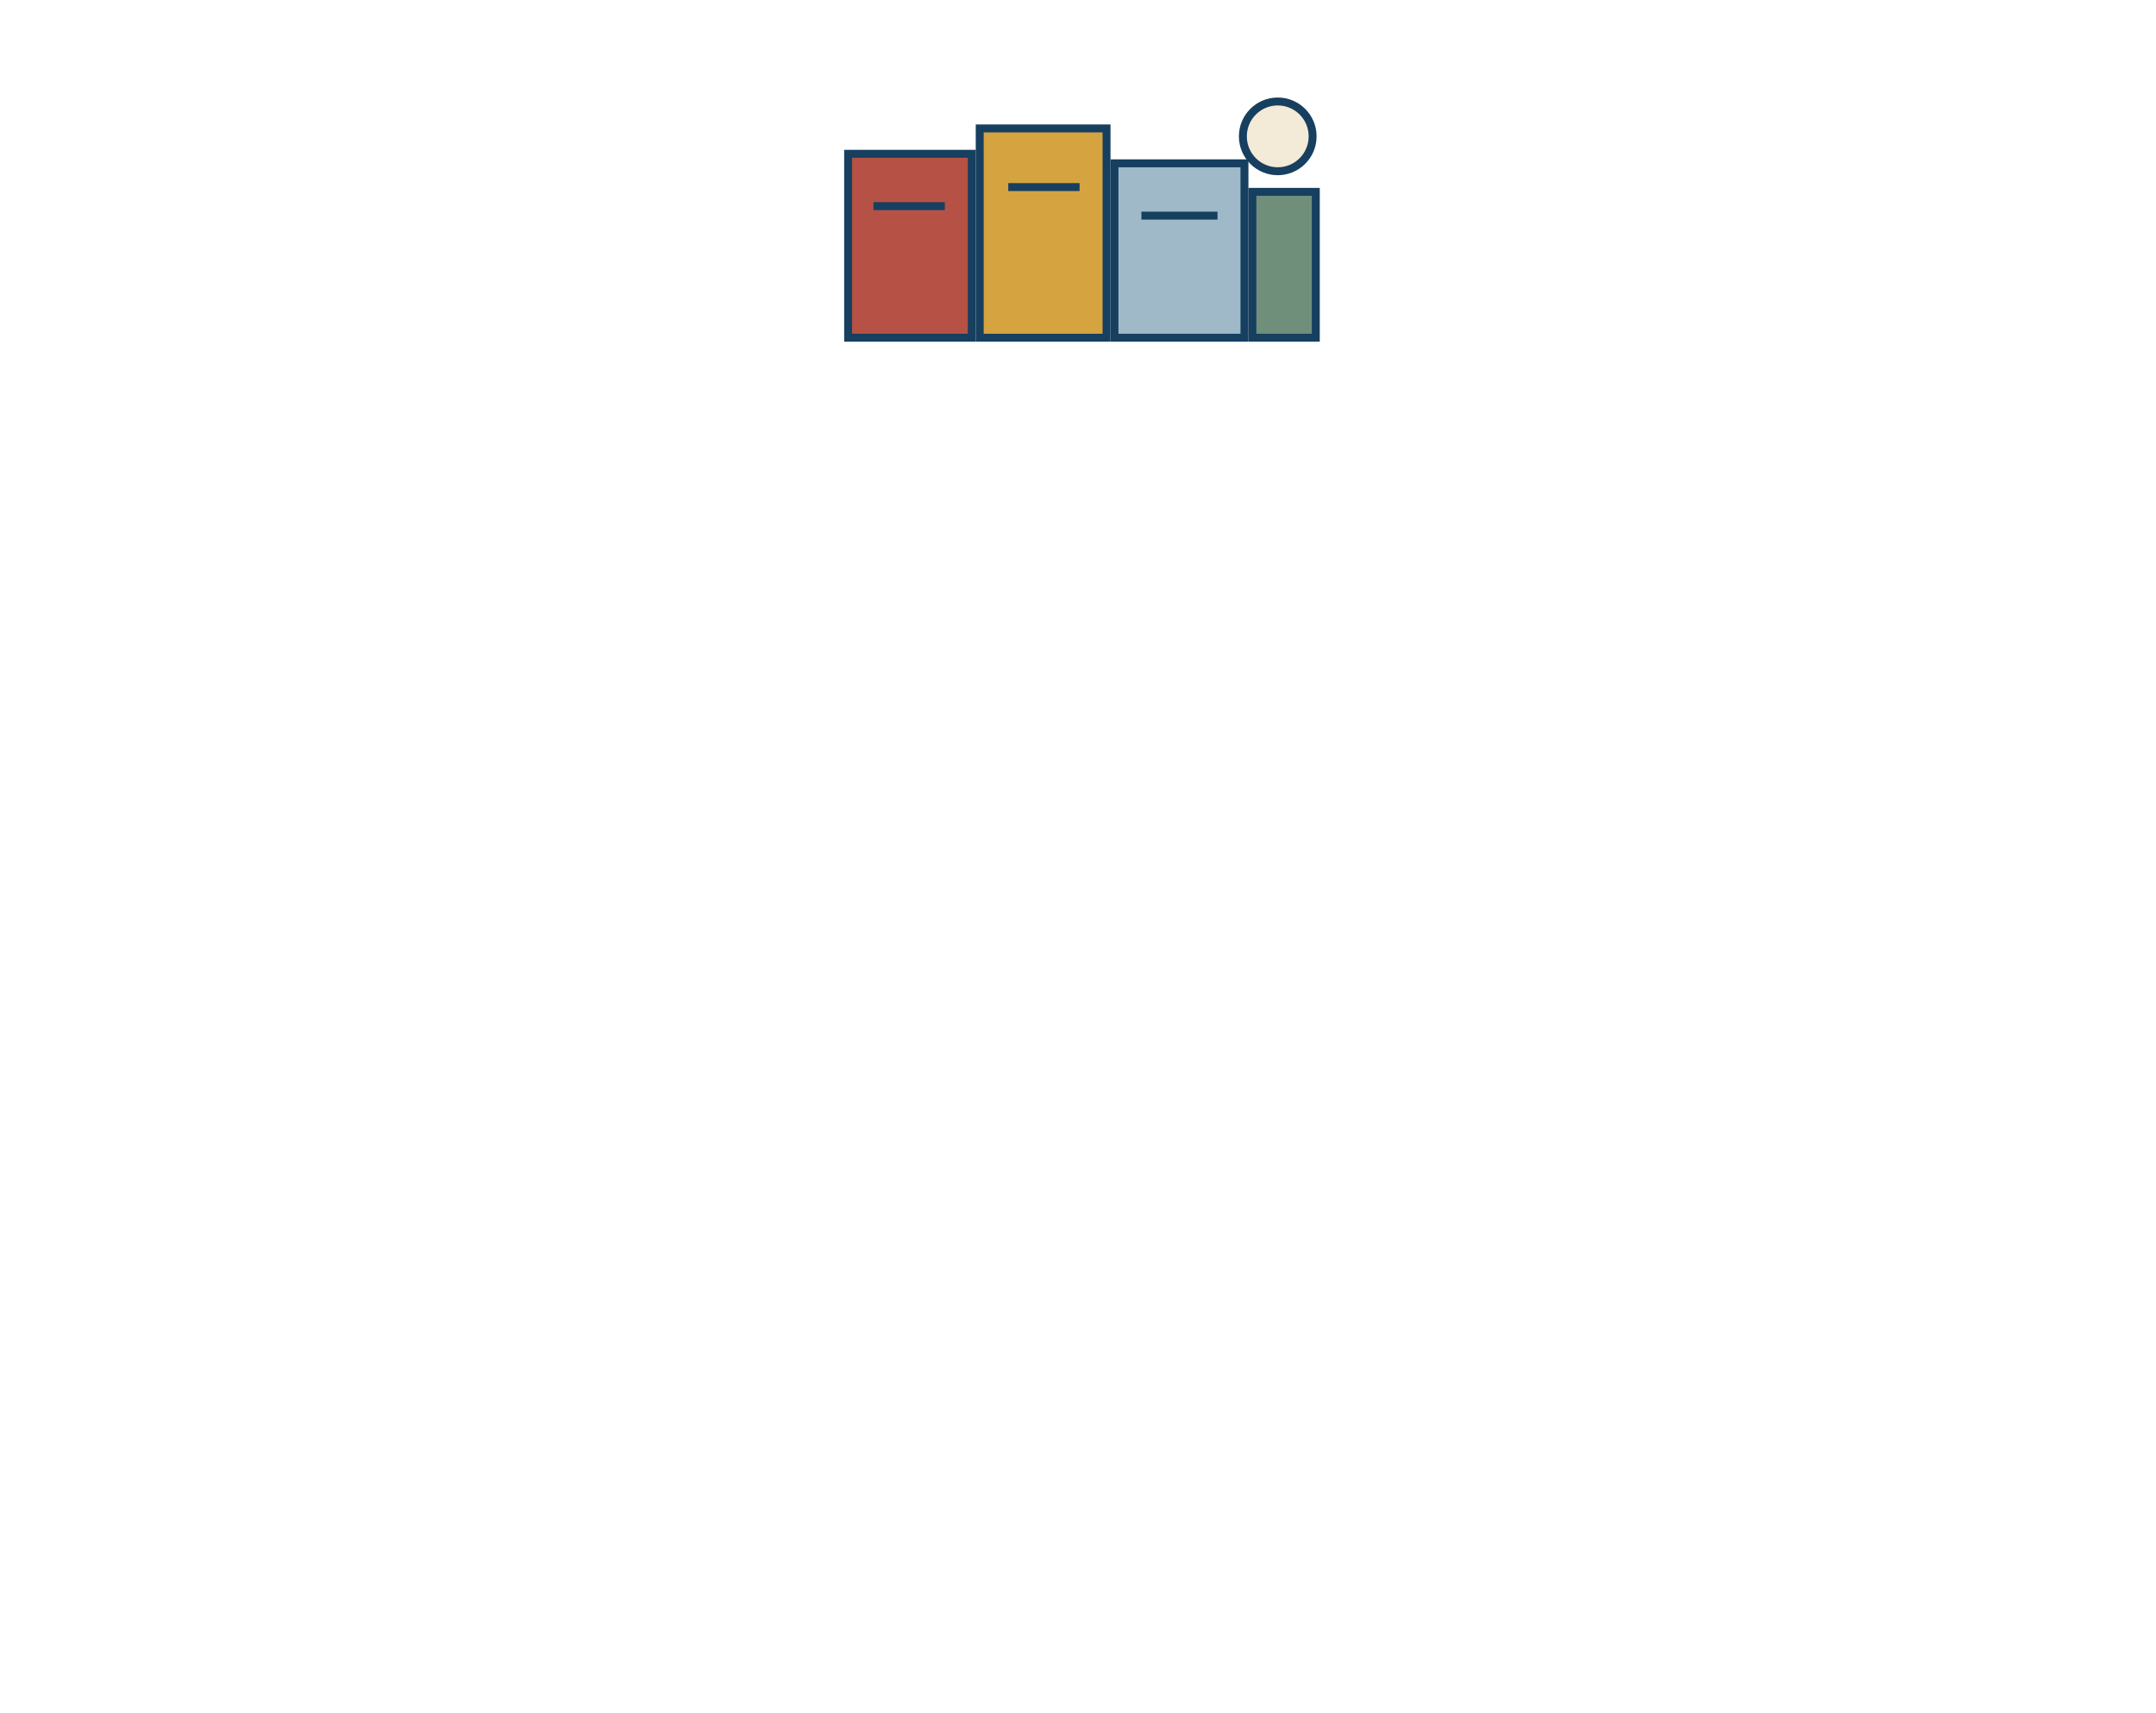
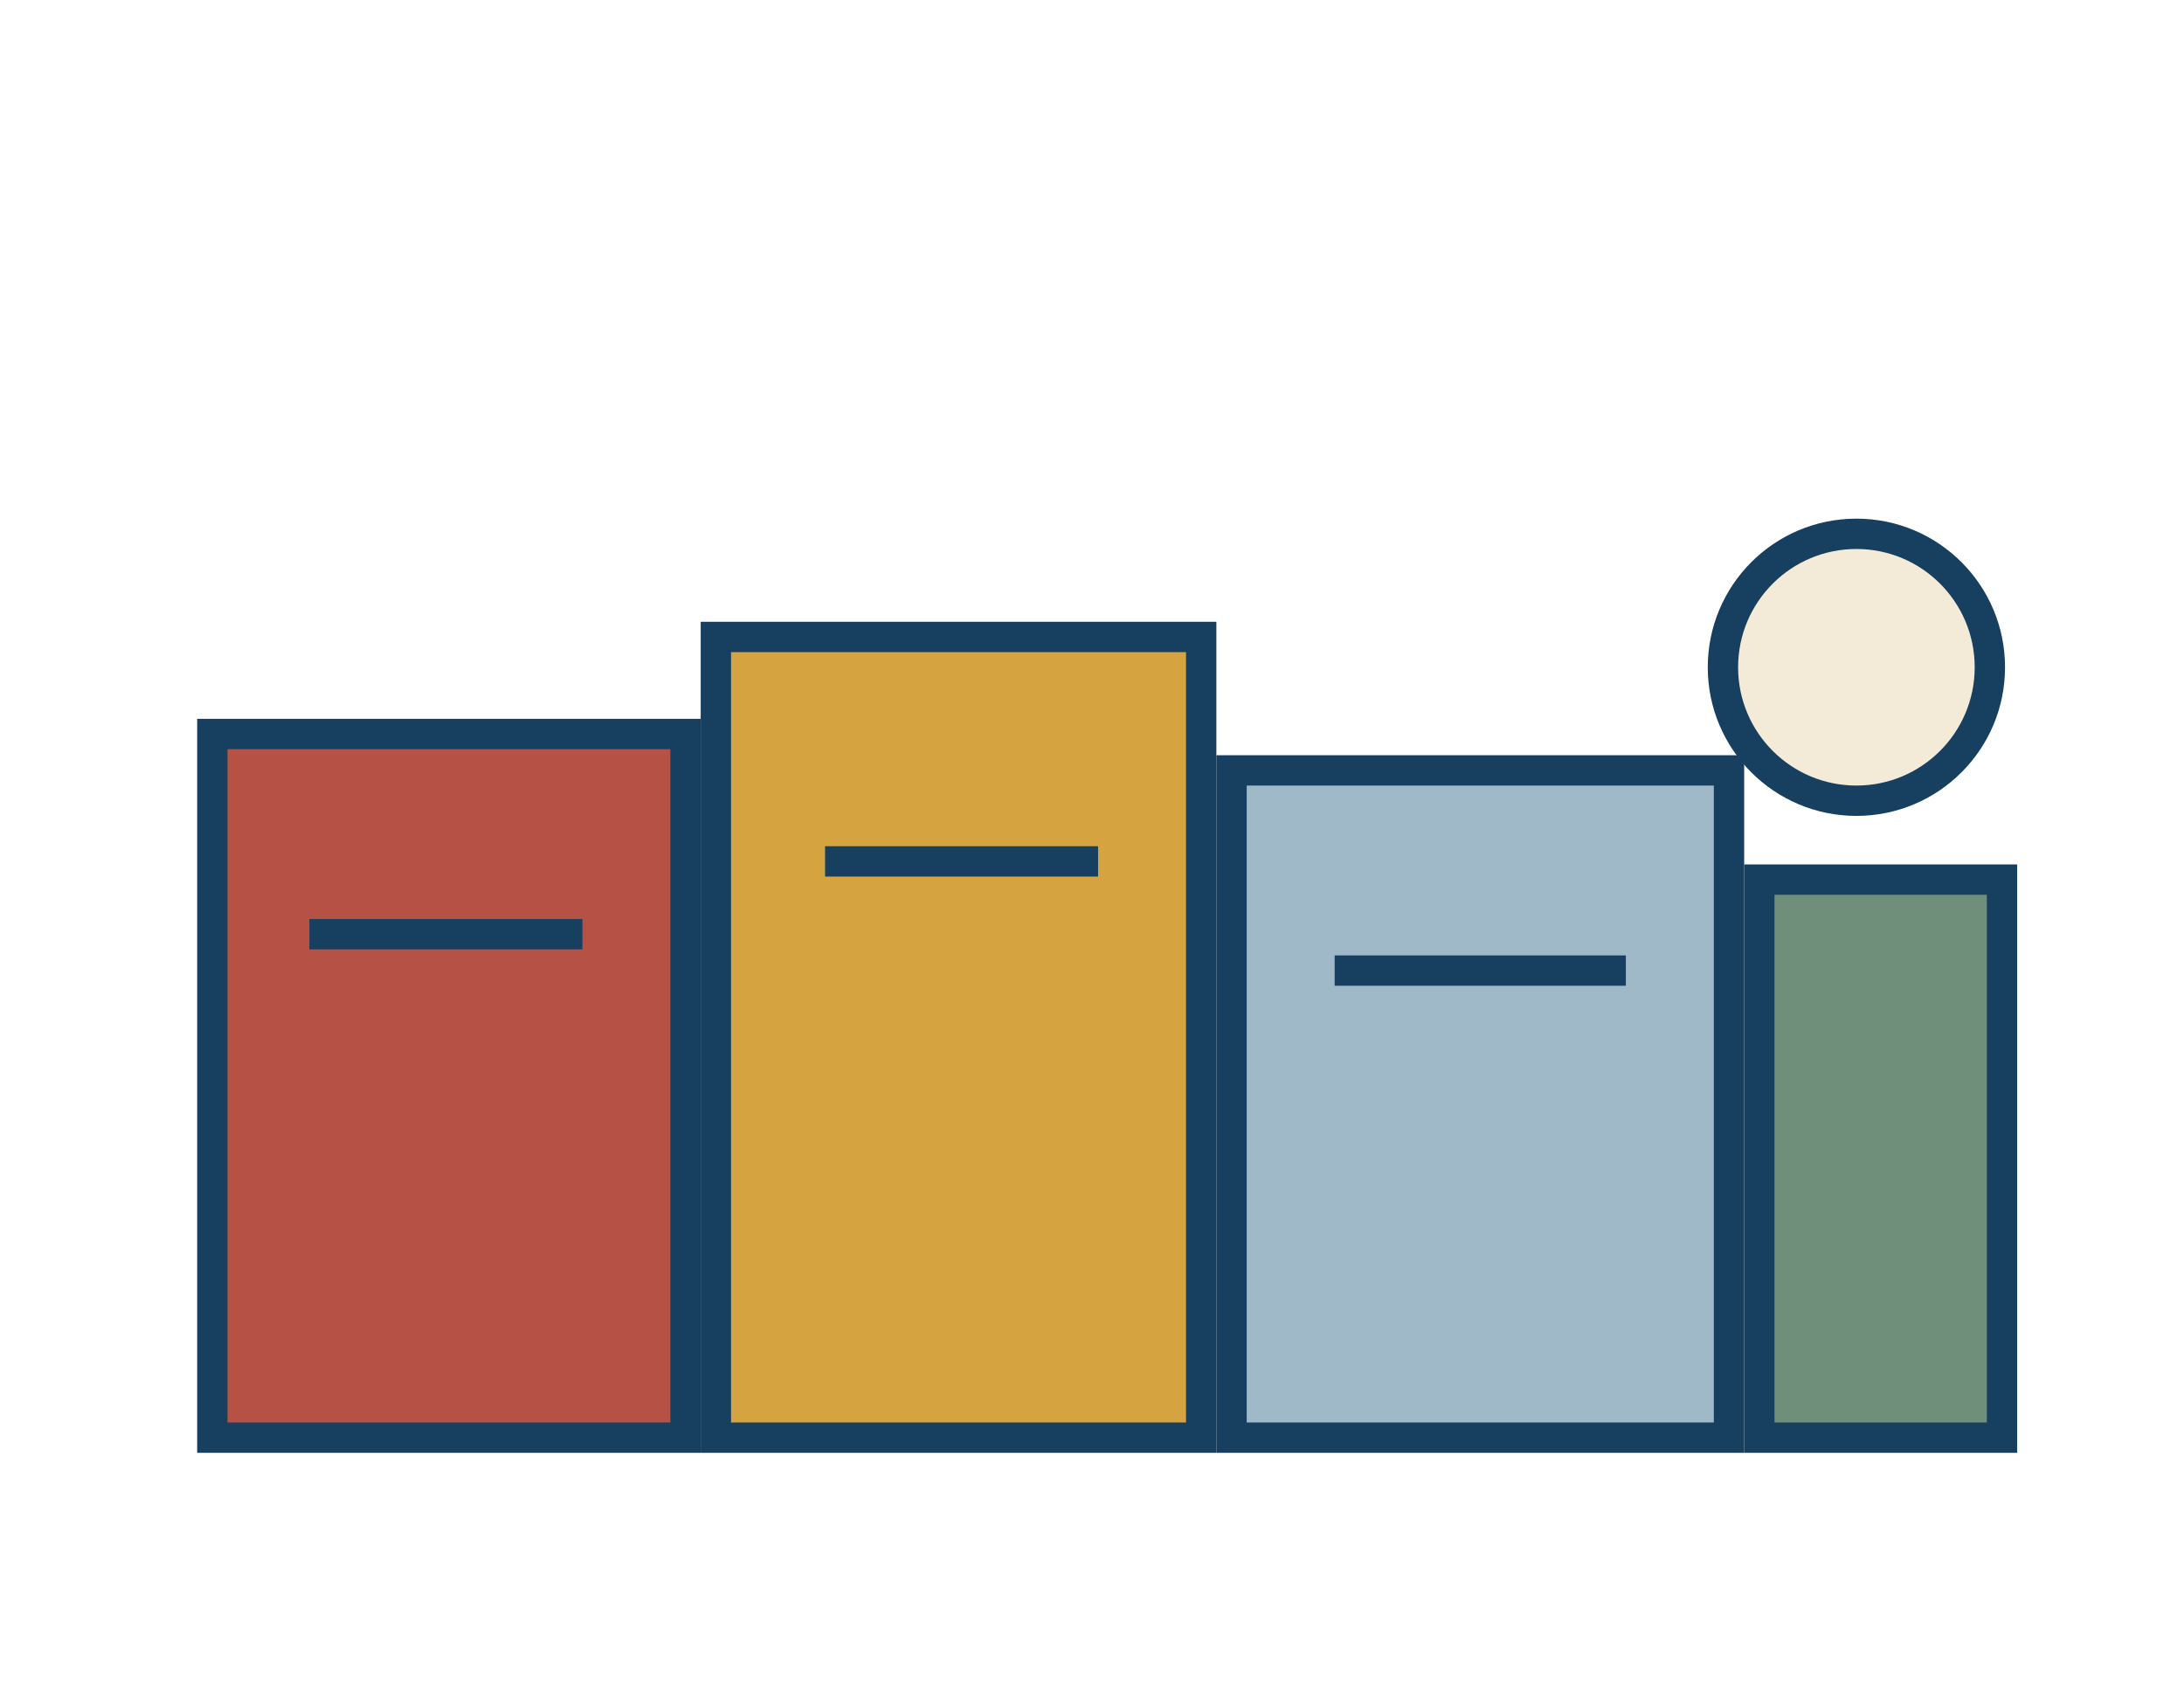
- <svg xmlns="http://www.w3.org/2000/svg" viewBox="-160 -130 680 540">
-   <g transform="translate(90 -142) scale(0.5)" stroke="#173f5f" stroke-width="5">
+ <svg xmlns="http://www.w3.org/2000/svg" viewBox="0 0 360 280">
+   <g stroke="#173f5f" stroke-width="5">
    <path fill="#b55245" d="M35 121h78v116H35z" />
    <path fill="#d5a33f" d="M118 105h80v132h-80z" />
    <path fill="#9fb9c8" d="M203 127h82v110h-82z" />
    <path fill="#6f8f7b" d="M290 145h40v92h-40z" />
    <path d="M51 154h45M136 142h45M220 160h48" fill="none" />
    <circle cx="306" cy="110" r="22" fill="#f3ead7" />
  </g>
</svg>
